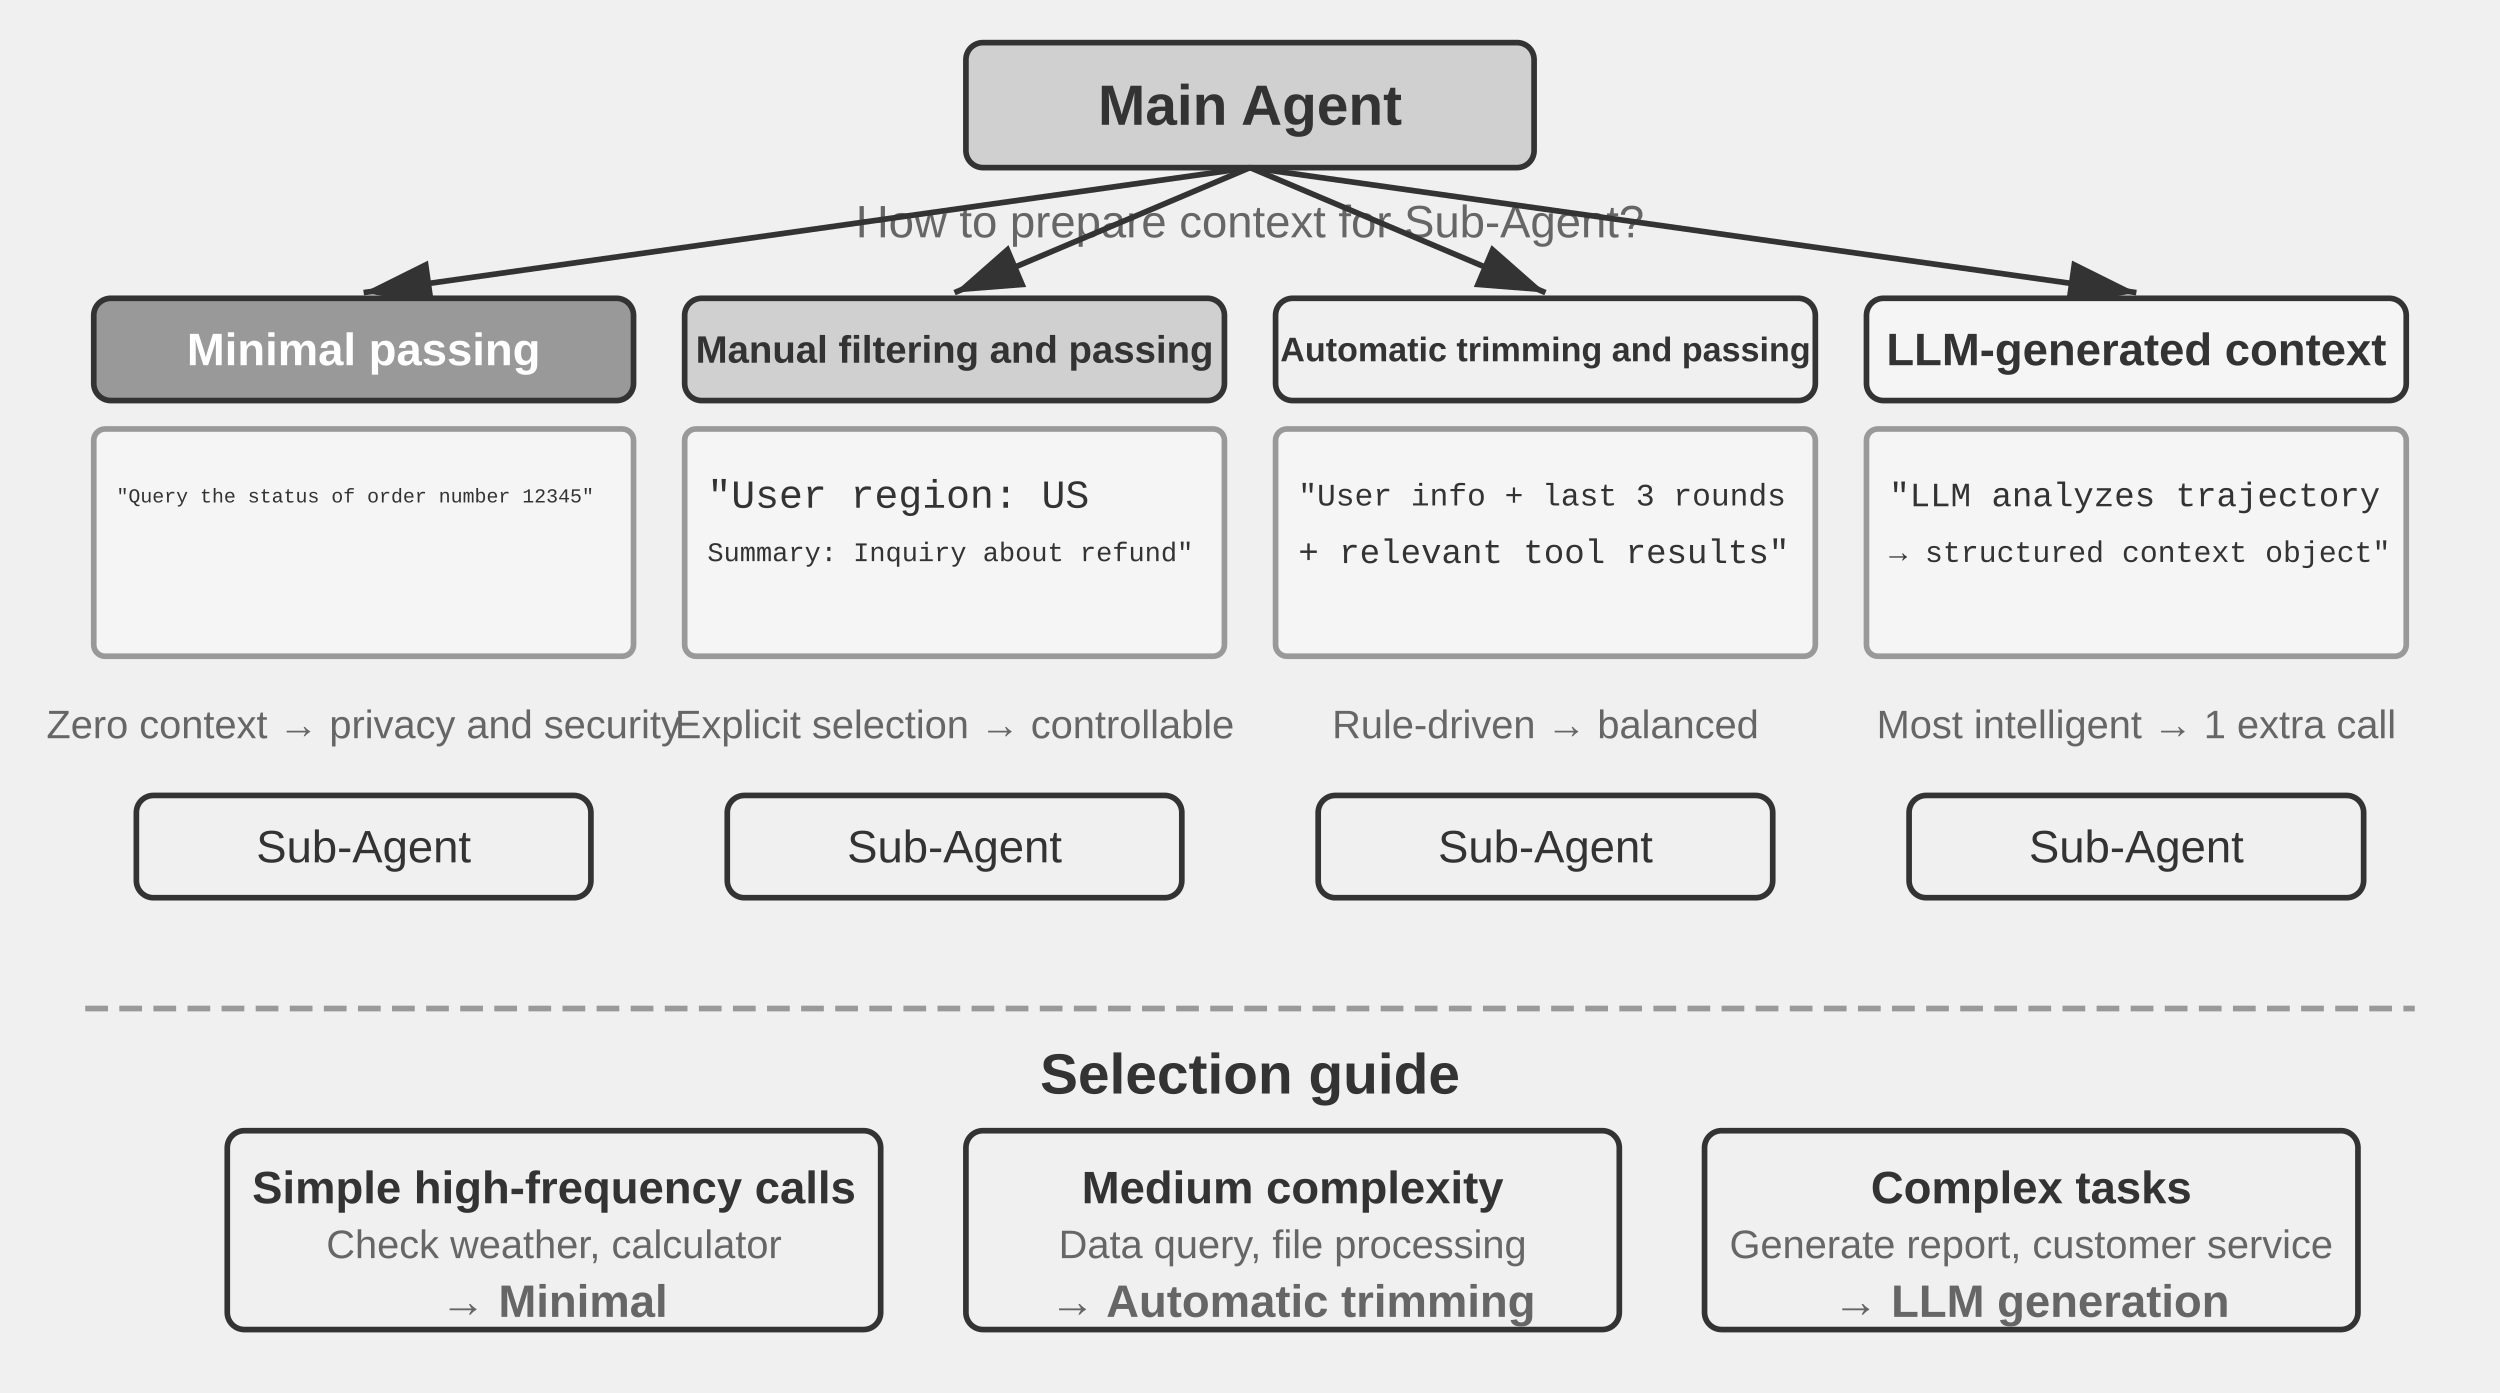
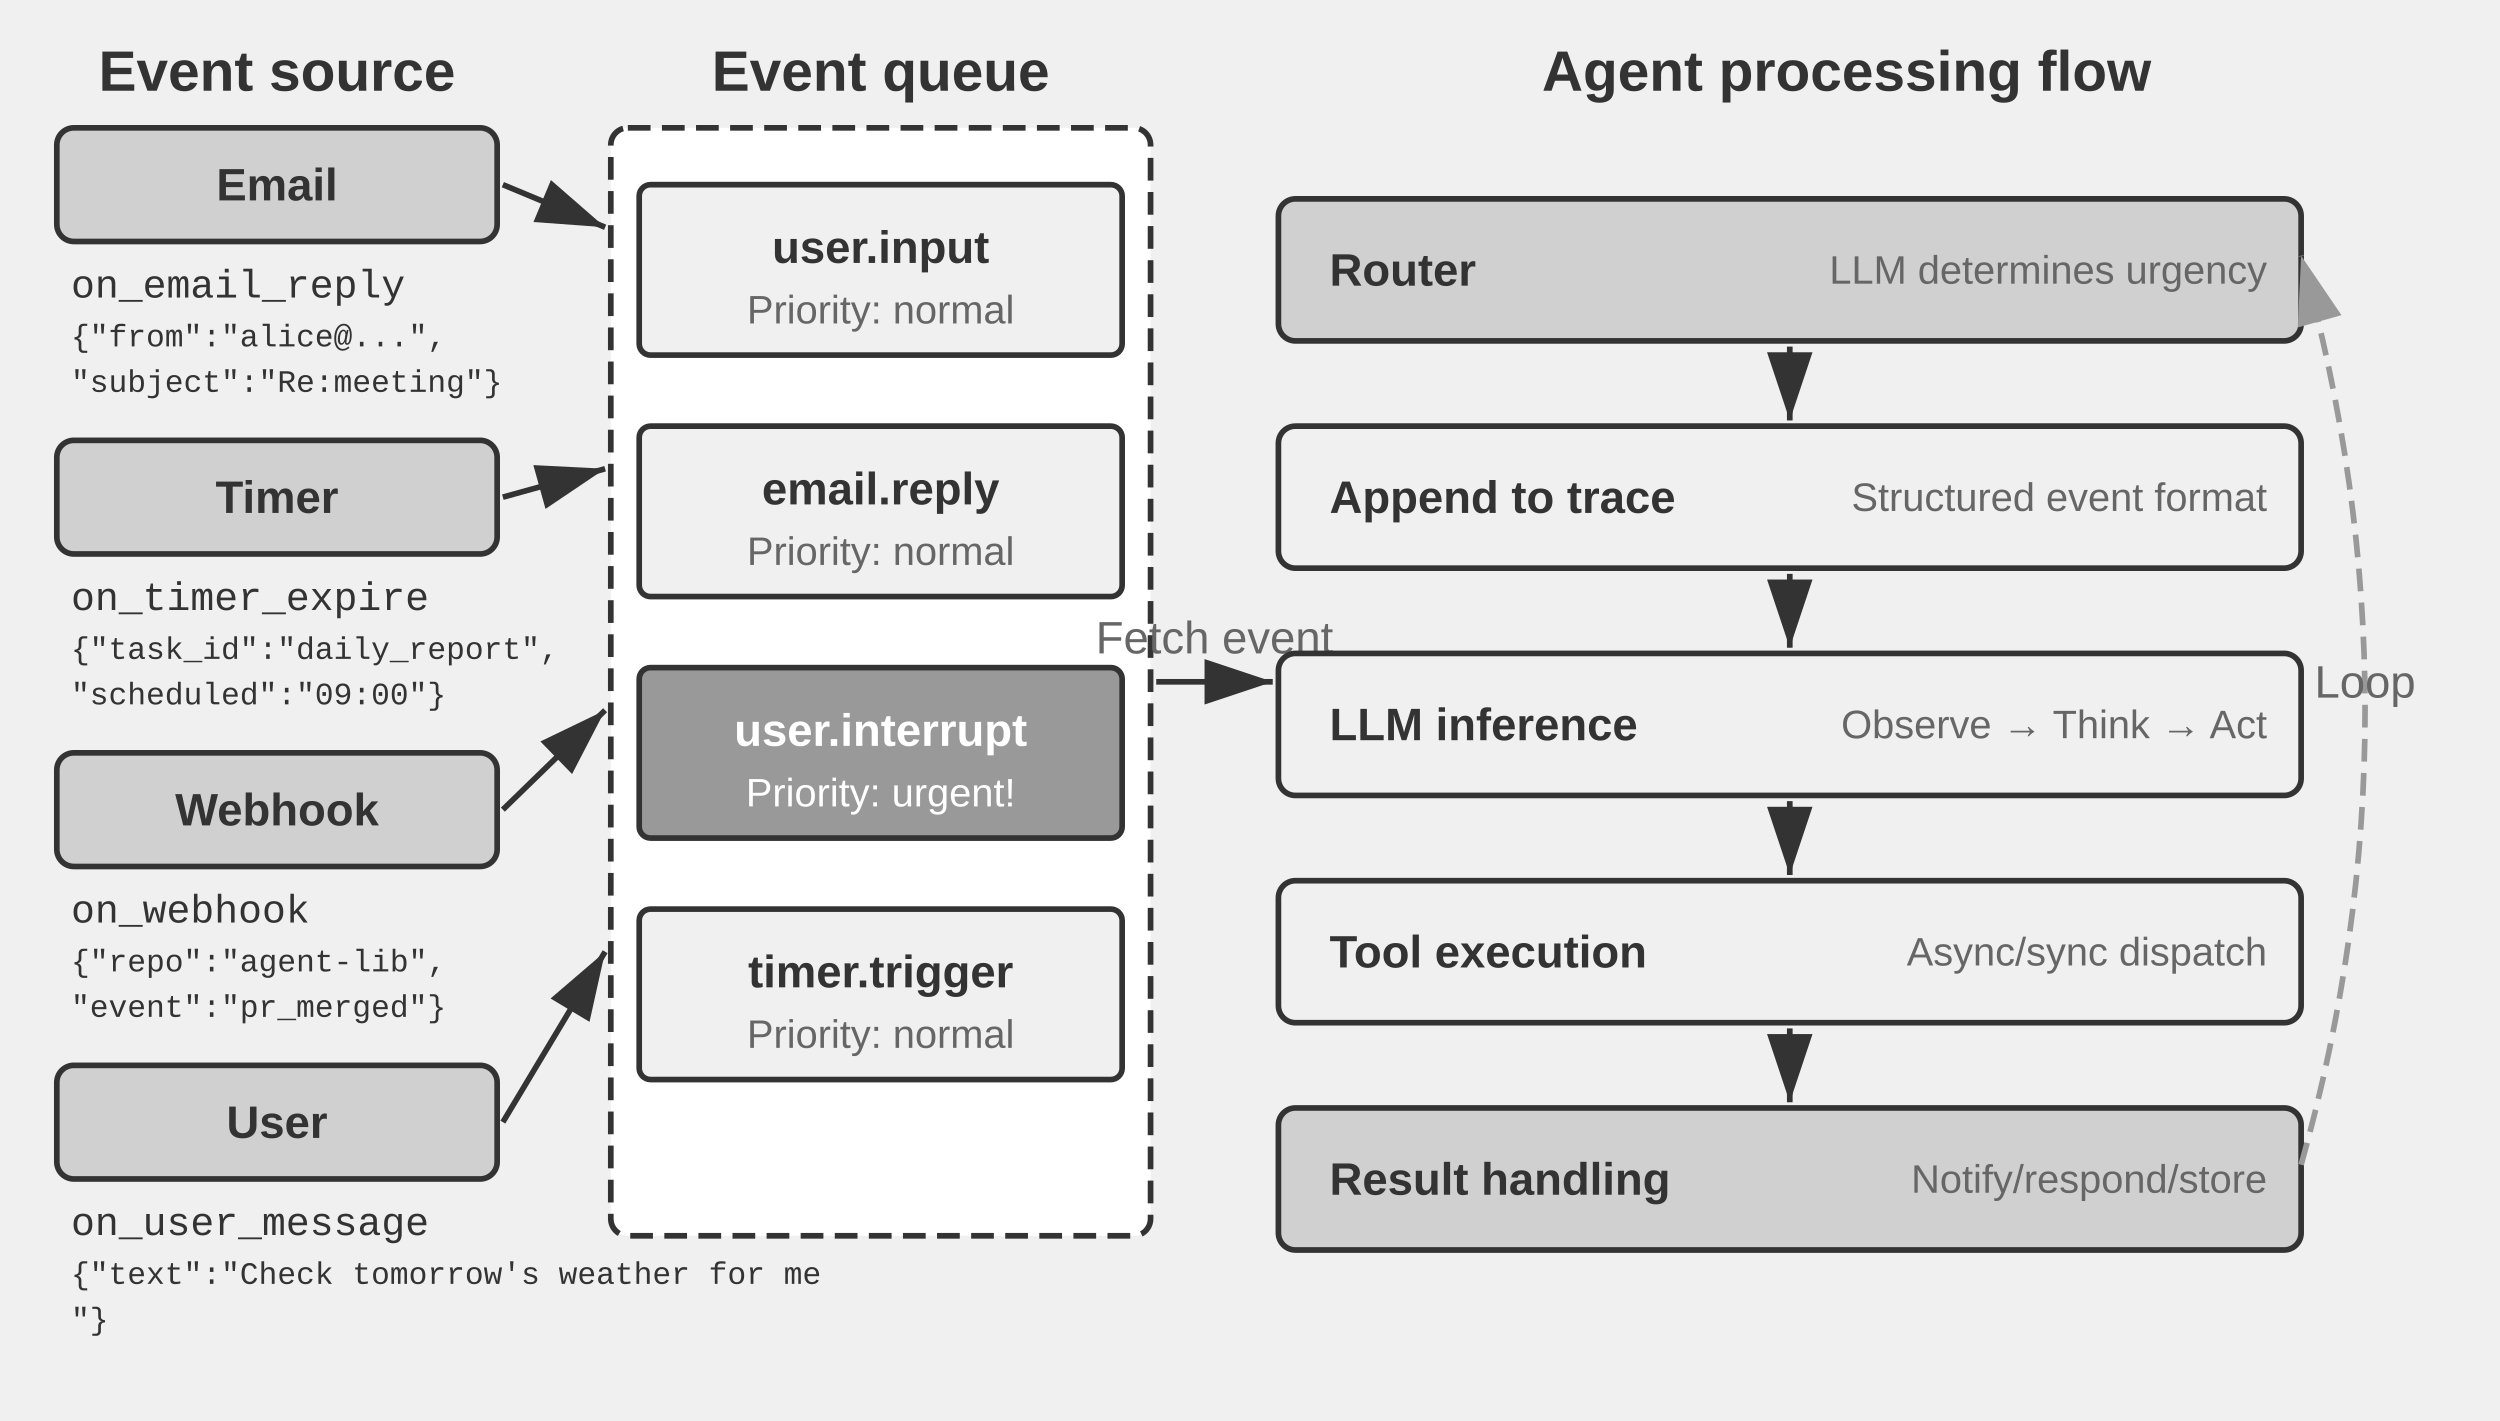
- <svg xmlns="http://www.w3.org/2000/svg" viewBox="0 40 880 490" width="880" height="490" style="background:#ffffff">
+ <svg xmlns="http://www.w3.org/2000/svg" viewBox="0 40 880 500" width="880" height="500" style="background:#ffffff">
  <defs>
    <marker id="ah" markerWidth="12" markerHeight="8" refX="12" refY="4" orient="auto">
      <polygon points="0 0, 12 4, 0 8" fill="#333333" />
    </marker>
    <marker id="ah-light" markerWidth="12" markerHeight="8" refX="12" refY="4" orient="auto">
      <polygon points="0 0, 12 4, 0 8" fill="#999999" />
    </marker>
  </defs>
-   <rect x="340.0" y="55" width="200" height="44" rx="6" fill="#d0d0d0" stroke="#333333" stroke-width="2" />
-   <text x="440.0" y="77.0" font-family="Arial, 'Helvetica Neue', Helvetica, 'PingFang SC', 'Microsoft YaHei', sans-serif" font-size="20" fill="#333333" text-anchor="middle" dominant-baseline="central" font-weight="bold">Main Agent</text>
-   <text x="440.0" y="118" font-family="Arial, 'Helvetica Neue', Helvetica, 'PingFang SC', 'Microsoft YaHei', sans-serif" font-size="16" fill="#666666" text-anchor="middle" dominant-baseline="central" font-weight="normal">How to prepare context for Sub-Agent?</text>
-   <line x1="440.0" y1="99" x2="128.0" y2="143" stroke="#333333" stroke-width="2" marker-end="url(#ah)" />
-   <rect x="33.0" y="145" width="190" height="36" rx="6" fill="#999999" stroke="#333333" stroke-width="2" />
-   <text x="128.0" y="163" font-family="Arial, 'Helvetica Neue', Helvetica, 'PingFang SC', 'Microsoft YaHei', sans-serif" font-size="16" fill="#ffffff" text-anchor="middle" dominant-baseline="central" font-weight="bold">Minimal passing</text>
-   <rect x="33.0" y="191" width="190" height="80" rx="4" fill="#f5f5f5" stroke="#999999" stroke-width="2" />
-   <text x="41.0" y="215" font-family="'Courier New', Courier, monospace" font-size="7" fill="#333333" text-anchor="start" dominant-baseline="central">"Query the status of order number 12345"</text>
-   <text x="128.0" y="295" font-family="Arial, 'Helvetica Neue', Helvetica, 'PingFang SC', 'Microsoft YaHei', sans-serif" font-size="14" fill="#666666" text-anchor="middle" dominant-baseline="central" font-weight="normal">Zero context → privacy and security</text>
-   <rect x="48.0" y="320" width="160" height="36" rx="6" fill="#f0f0f0" stroke="#333333" stroke-width="2" />
-   <text x="128.0" y="338.0" font-family="Arial, 'Helvetica Neue', Helvetica, 'PingFang SC', 'Microsoft YaHei', sans-serif" font-size="16" fill="#333333" text-anchor="middle" dominant-baseline="central" font-weight="normal">Sub-Agent</text>
-   <line x1="440.0" y1="99" x2="336.0" y2="143" stroke="#333333" stroke-width="2" marker-end="url(#ah)" />
-   <rect x="241.0" y="145" width="190" height="36" rx="6" fill="#d0d0d0" stroke="#333333" stroke-width="2" />
-   <text x="336.0" y="163" font-family="Arial, 'Helvetica Neue', Helvetica, 'PingFang SC', 'Microsoft YaHei', sans-serif" font-size="13.5" fill="#333333" text-anchor="middle" dominant-baseline="central" font-weight="bold">Manual filtering and passing</text>
-   <rect x="241.0" y="191" width="190" height="80" rx="4" fill="#f5f5f5" stroke="#999999" stroke-width="2" />
-   <text x="249.0" y="215" font-family="'Courier New', Courier, monospace" font-size="14" fill="#333333" text-anchor="start" dominant-baseline="central">"User region: US</text>
-   <text x="249.0" y="235" font-family="'Courier New', Courier, monospace" font-size="9.5" fill="#333333" text-anchor="start" dominant-baseline="central">Summary: Inquiry about refund"</text>
-   <text x="336.0" y="295" font-family="Arial, 'Helvetica Neue', Helvetica, 'PingFang SC', 'Microsoft YaHei', sans-serif" font-size="14" fill="#666666" text-anchor="middle" dominant-baseline="central" font-weight="normal">Explicit selection → controllable</text>
-   <rect x="256.0" y="320" width="160" height="36" rx="6" fill="#f0f0f0" stroke="#333333" stroke-width="2" />
-   <text x="336.0" y="338.0" font-family="Arial, 'Helvetica Neue', Helvetica, 'PingFang SC', 'Microsoft YaHei', sans-serif" font-size="16" fill="#333333" text-anchor="middle" dominant-baseline="central" font-weight="normal">Sub-Agent</text>
-   <line x1="440.0" y1="99" x2="544.0" y2="143" stroke="#333333" stroke-width="2" marker-end="url(#ah)" />
-   <rect x="449.0" y="145" width="190" height="36" rx="6" fill="#f0f0f0" stroke="#333333" stroke-width="2" />
-   <text x="544.0" y="163" font-family="Arial, 'Helvetica Neue', Helvetica, 'PingFang SC', 'Microsoft YaHei', sans-serif" font-size="12" fill="#333333" text-anchor="middle" dominant-baseline="central" font-weight="bold">Automatic trimming and passing</text>
-   <rect x="449.0" y="191" width="190" height="80" rx="4" fill="#f5f5f5" stroke="#999999" stroke-width="2" />
-   <text x="457.0" y="215" font-family="'Courier New', Courier, monospace" font-size="11" fill="#333333" text-anchor="start" dominant-baseline="central">"User info + last 3 rounds</text>
-   <text x="457.0" y="235" font-family="'Courier New', Courier, monospace" font-size="12" fill="#333333" text-anchor="start" dominant-baseline="central">+ relevant tool results"</text>
-   <text x="544.0" y="295" font-family="Arial, 'Helvetica Neue', Helvetica, 'PingFang SC', 'Microsoft YaHei', sans-serif" font-size="14" fill="#666666" text-anchor="middle" dominant-baseline="central" font-weight="normal">Rule-driven → balanced</text>
-   <rect x="464.0" y="320" width="160" height="36" rx="6" fill="#f0f0f0" stroke="#333333" stroke-width="2" />
-   <text x="544.0" y="338.0" font-family="Arial, 'Helvetica Neue', Helvetica, 'PingFang SC', 'Microsoft YaHei', sans-serif" font-size="16" fill="#333333" text-anchor="middle" dominant-baseline="central" font-weight="normal">Sub-Agent</text>
-   <line x1="440.0" y1="99" x2="752.0" y2="143" stroke="#333333" stroke-width="2" marker-end="url(#ah)" />
-   <rect x="657.0" y="145" width="190" height="36" rx="6" fill="#f5f5f5" stroke="#333333" stroke-width="2" />
-   <text x="752.0" y="163" font-family="Arial, 'Helvetica Neue', Helvetica, 'PingFang SC', 'Microsoft YaHei', sans-serif" font-size="16" fill="#333333" text-anchor="middle" dominant-baseline="central" font-weight="bold">LLM-generated context</text>
-   <rect x="657.0" y="191" width="190" height="80" rx="4" fill="#f5f5f5" stroke="#999999" stroke-width="2" />
-   <text x="665.0" y="215" font-family="'Courier New', Courier, monospace" font-size="12" fill="#333333" text-anchor="start" dominant-baseline="central">"LLM analyzes trajectory</text>
-   <text x="665.0" y="235" font-family="'Courier New', Courier, monospace" font-size="10.5" fill="#333333" text-anchor="start" dominant-baseline="central">→ structured context object"</text>
-   <text x="752.0" y="295" font-family="Arial, 'Helvetica Neue', Helvetica, 'PingFang SC', 'Microsoft YaHei', sans-serif" font-size="14" fill="#666666" text-anchor="middle" dominant-baseline="central" font-weight="normal">Most intelligent → 1 extra call</text>
-   <rect x="672.0" y="320" width="160" height="36" rx="6" fill="#f0f0f0" stroke="#333333" stroke-width="2" />
-   <text x="752.0" y="338.0" font-family="Arial, 'Helvetica Neue', Helvetica, 'PingFang SC', 'Microsoft YaHei', sans-serif" font-size="16" fill="#333333" text-anchor="middle" dominant-baseline="central" font-weight="normal">Sub-Agent</text>
-   <line x1="30" y1="395" x2="850" y2="395" stroke="#999999" stroke-width="2" stroke-dasharray="8,4" />
-   <text x="440.0" y="418" font-family="Arial, 'Helvetica Neue', Helvetica, 'PingFang SC', 'Microsoft YaHei', sans-serif" font-size="20" fill="#333333" text-anchor="middle" dominant-baseline="central" font-weight="bold">Selection guide</text>
-   <rect x="80" y="438" width="230" height="70" rx="6" fill="#f0f0f0" stroke="#333333" stroke-width="2" />
-   <text x="195" y="458" font-family="Arial, 'Helvetica Neue', Helvetica, 'PingFang SC', 'Microsoft YaHei', sans-serif" font-size="16" fill="#333333" text-anchor="middle" dominant-baseline="central" font-weight="bold">Simple high-frequency calls</text>
-   <text x="195" y="478" font-family="Arial, 'Helvetica Neue', Helvetica, 'PingFang SC', 'Microsoft YaHei', sans-serif" font-size="14" fill="#666666" text-anchor="middle" dominant-baseline="central" font-weight="normal">Check weather, calculator</text>
-   <text x="195" y="498" font-family="Arial, 'Helvetica Neue', Helvetica, 'PingFang SC', 'Microsoft YaHei', sans-serif" font-size="16" fill="#666666" text-anchor="middle" dominant-baseline="central" font-weight="bold">→ Minimal</text>
-   <rect x="340" y="438" width="230" height="70" rx="6" fill="#f0f0f0" stroke="#333333" stroke-width="2" />
-   <text x="455" y="458" font-family="Arial, 'Helvetica Neue', Helvetica, 'PingFang SC', 'Microsoft YaHei', sans-serif" font-size="16" fill="#333333" text-anchor="middle" dominant-baseline="central" font-weight="bold">Medium complexity</text>
-   <text x="455" y="478" font-family="Arial, 'Helvetica Neue', Helvetica, 'PingFang SC', 'Microsoft YaHei', sans-serif" font-size="14" fill="#666666" text-anchor="middle" dominant-baseline="central" font-weight="normal">Data query, file processing</text>
-   <text x="455" y="498" font-family="Arial, 'Helvetica Neue', Helvetica, 'PingFang SC', 'Microsoft YaHei', sans-serif" font-size="16" fill="#666666" text-anchor="middle" dominant-baseline="central" font-weight="bold">→ Automatic trimming</text>
-   <rect x="600" y="438" width="230" height="70" rx="6" fill="#f0f0f0" stroke="#333333" stroke-width="2" />
-   <text x="715" y="458" font-family="Arial, 'Helvetica Neue', Helvetica, 'PingFang SC', 'Microsoft YaHei', sans-serif" font-size="16" fill="#333333" text-anchor="middle" dominant-baseline="central" font-weight="bold">Complex tasks</text>
-   <text x="715" y="478" font-family="Arial, 'Helvetica Neue', Helvetica, 'PingFang SC', 'Microsoft YaHei', sans-serif" font-size="14" fill="#666666" text-anchor="middle" dominant-baseline="central" font-weight="normal">Generate report, customer service</text>
-   <text x="715" y="498" font-family="Arial, 'Helvetica Neue', Helvetica, 'PingFang SC', 'Microsoft YaHei', sans-serif" font-size="16" fill="#666666" text-anchor="middle" dominant-baseline="central" font-weight="bold">→ LLM generation</text>
+   <text x="97.5" y="65" font-family="Arial, 'Helvetica Neue', Helvetica, 'PingFang SC', 'Microsoft YaHei', sans-serif" font-size="20" fill="#333333" text-anchor="middle" dominant-baseline="central" font-weight="bold">Event source</text>
+   <rect x="20" y="85" width="155" height="40" rx="6" fill="#d0d0d0" stroke="#333333" stroke-width="2" />
+   <text x="97.5" y="105.0" font-family="Arial, 'Helvetica Neue', Helvetica, 'PingFang SC', 'Microsoft YaHei', sans-serif" font-size="16" fill="#333333" text-anchor="middle" dominant-baseline="central" font-weight="bold">Email</text>
+   <text x="25" y="141" font-family="'Courier New', Courier, monospace" font-size="14" fill="#333333" text-anchor="start" dominant-baseline="central">on_email_reply</text>
+   <text x="25" y="159" font-family="'Courier New', Courier, monospace" font-size="11" fill="#333333" text-anchor="start" dominant-baseline="central">{"from":"alice@...",</text>
+   <text x="25" y="175" font-family="'Courier New', Courier, monospace" font-size="11" fill="#333333" text-anchor="start" dominant-baseline="central"> "subject":"Re:meeting"}</text>
+   <rect x="20" y="195" width="155" height="40" rx="6" fill="#d0d0d0" stroke="#333333" stroke-width="2" />
+   <text x="97.5" y="215.0" font-family="Arial, 'Helvetica Neue', Helvetica, 'PingFang SC', 'Microsoft YaHei', sans-serif" font-size="16" fill="#333333" text-anchor="middle" dominant-baseline="central" font-weight="bold">Timer</text>
+   <text x="25" y="251" font-family="'Courier New', Courier, monospace" font-size="14" fill="#333333" text-anchor="start" dominant-baseline="central">on_timer_expire</text>
+   <text x="25" y="269" font-family="'Courier New', Courier, monospace" font-size="11" fill="#333333" text-anchor="start" dominant-baseline="central">{"task_id":"daily_report",</text>
+   <text x="25" y="285" font-family="'Courier New', Courier, monospace" font-size="11" fill="#333333" text-anchor="start" dominant-baseline="central"> "scheduled":"09:00"}</text>
+   <rect x="20" y="305" width="155" height="40" rx="6" fill="#d0d0d0" stroke="#333333" stroke-width="2" />
+   <text x="97.5" y="325.0" font-family="Arial, 'Helvetica Neue', Helvetica, 'PingFang SC', 'Microsoft YaHei', sans-serif" font-size="16" fill="#333333" text-anchor="middle" dominant-baseline="central" font-weight="bold">Webhook</text>
+   <text x="25" y="361" font-family="'Courier New', Courier, monospace" font-size="14" fill="#333333" text-anchor="start" dominant-baseline="central">on_webhook</text>
+   <text x="25" y="379" font-family="'Courier New', Courier, monospace" font-size="11" fill="#333333" text-anchor="start" dominant-baseline="central">{"repo":"agent-lib",</text>
+   <text x="25" y="395" font-family="'Courier New', Courier, monospace" font-size="11" fill="#333333" text-anchor="start" dominant-baseline="central"> "event":"pr_merged"}</text>
+   <rect x="20" y="415" width="155" height="40" rx="6" fill="#d0d0d0" stroke="#333333" stroke-width="2" />
+   <text x="97.5" y="435.0" font-family="Arial, 'Helvetica Neue', Helvetica, 'PingFang SC', 'Microsoft YaHei', sans-serif" font-size="16" fill="#333333" text-anchor="middle" dominant-baseline="central" font-weight="bold">User</text>
+   <text x="25" y="471" font-family="'Courier New', Courier, monospace" font-size="14" fill="#333333" text-anchor="start" dominant-baseline="central">on_user_message</text>
+   <text x="25" y="489" font-family="'Courier New', Courier, monospace" font-size="11" fill="#333333" text-anchor="start" dominant-baseline="central">{"text":"Check tomorrow's weather for me</text>
+   <text x="25" y="505" font-family="'Courier New', Courier, monospace" font-size="11" fill="#333333" text-anchor="start" dominant-baseline="central">"}</text>
+   <text x="310.0" y="65" font-family="Arial, 'Helvetica Neue', Helvetica, 'PingFang SC', 'Microsoft YaHei', sans-serif" font-size="20" fill="#333333" text-anchor="middle" dominant-baseline="central" font-weight="bold">Event queue</text>
+   <rect x="215" y="85" width="190" height="390" rx="6" fill="#ffffff" stroke="#333333" stroke-width="2" stroke-dasharray="8,4" />
+   <rect x="225" y="105" width="170" height="60" rx="4" fill="#f0f0f0" stroke="#333333" stroke-width="2" />
+   <text x="310.0" y="127" font-family="Arial, 'Helvetica Neue', Helvetica, 'PingFang SC', 'Microsoft YaHei', sans-serif" font-size="16" fill="#333333" text-anchor="middle" dominant-baseline="central" font-weight="bold">user.input</text>
+   <text x="310.0" y="149" font-family="Arial, 'Helvetica Neue', Helvetica, 'PingFang SC', 'Microsoft YaHei', sans-serif" font-size="14" fill="#666666" text-anchor="middle" dominant-baseline="central" font-weight="normal">Priority: normal</text>
+   <rect x="225" y="190" width="170" height="60" rx="4" fill="#f0f0f0" stroke="#333333" stroke-width="2" />
+   <text x="310.0" y="212" font-family="Arial, 'Helvetica Neue', Helvetica, 'PingFang SC', 'Microsoft YaHei', sans-serif" font-size="16" fill="#333333" text-anchor="middle" dominant-baseline="central" font-weight="bold">email.reply</text>
+   <text x="310.0" y="234" font-family="Arial, 'Helvetica Neue', Helvetica, 'PingFang SC', 'Microsoft YaHei', sans-serif" font-size="14" fill="#666666" text-anchor="middle" dominant-baseline="central" font-weight="normal">Priority: normal</text>
+   <rect x="225" y="275" width="170" height="60" rx="4" fill="#999999" stroke="#333333" stroke-width="2" />
+   <text x="310.0" y="297" font-family="Arial, 'Helvetica Neue', Helvetica, 'PingFang SC', 'Microsoft YaHei', sans-serif" font-size="16" fill="#ffffff" text-anchor="middle" dominant-baseline="central" font-weight="bold">user.interrupt</text>
+   <text x="310.0" y="319" font-family="Arial, 'Helvetica Neue', Helvetica, 'PingFang SC', 'Microsoft YaHei', sans-serif" font-size="14" fill="#ffffff" text-anchor="middle" dominant-baseline="central" font-weight="normal">Priority: urgent!</text>
+   <rect x="225" y="360" width="170" height="60" rx="4" fill="#f0f0f0" stroke="#333333" stroke-width="2" />
+   <text x="310.0" y="382" font-family="Arial, 'Helvetica Neue', Helvetica, 'PingFang SC', 'Microsoft YaHei', sans-serif" font-size="16" fill="#333333" text-anchor="middle" dominant-baseline="central" font-weight="bold">timer.trigger</text>
+   <text x="310.0" y="404" font-family="Arial, 'Helvetica Neue', Helvetica, 'PingFang SC', 'Microsoft YaHei', sans-serif" font-size="14" fill="#666666" text-anchor="middle" dominant-baseline="central" font-weight="normal">Priority: normal</text>
+   <line x1="177" y1="105" x2="213" y2="120" stroke="#333333" stroke-width="2" marker-end="url(#ah)" />
+   <line x1="177" y1="215" x2="213" y2="205" stroke="#333333" stroke-width="2" marker-end="url(#ah)" />
+   <line x1="177" y1="325" x2="213" y2="290" stroke="#333333" stroke-width="2" marker-end="url(#ah)" />
+   <line x1="177" y1="435" x2="213" y2="375" stroke="#333333" stroke-width="2" marker-end="url(#ah)" />
+   <text x="650" y="65" font-family="Arial, 'Helvetica Neue', Helvetica, 'PingFang SC', 'Microsoft YaHei', sans-serif" font-size="20" fill="#333333" text-anchor="middle" dominant-baseline="central" font-weight="bold">Agent processing flow</text>
+   <line x1="407" y1="280" x2="448" y2="280" stroke="#333333" stroke-width="2" marker-end="url(#ah)" />
+   <text x="427.5" y="270.0" font-family="Arial, 'Helvetica Neue', Helvetica, 'PingFang SC', 'Microsoft YaHei', sans-serif" font-size="16" fill="#666666" text-anchor="middle">Fetch event</text>
+   <rect x="450" y="110" width="360" height="50" rx="6" fill="#d0d0d0" stroke="#333333" stroke-width="2" />
+   <text x="468" y="135.0" font-family="Arial, 'Helvetica Neue', Helvetica, 'PingFang SC', 'Microsoft YaHei', sans-serif" font-size="16" fill="#333333" text-anchor="start" dominant-baseline="central" font-weight="bold">Router</text>
+   <text x="798" y="135.0" font-family="Arial, 'Helvetica Neue', Helvetica, 'PingFang SC', 'Microsoft YaHei', sans-serif" font-size="14" fill="#666666" text-anchor="end" dominant-baseline="central" font-weight="normal">LLM determines urgency</text>
+   <line x1="630.0" y1="162" x2="630.0" y2="188" stroke="#333333" stroke-width="2" marker-end="url(#ah)" />
+   <rect x="450" y="190" width="360" height="50" rx="6" fill="#f0f0f0" stroke="#333333" stroke-width="2" />
+   <text x="468" y="215.0" font-family="Arial, 'Helvetica Neue', Helvetica, 'PingFang SC', 'Microsoft YaHei', sans-serif" font-size="16" fill="#333333" text-anchor="start" dominant-baseline="central" font-weight="bold">Append to trace</text>
+   <text x="798" y="215.0" font-family="Arial, 'Helvetica Neue', Helvetica, 'PingFang SC', 'Microsoft YaHei', sans-serif" font-size="14" fill="#666666" text-anchor="end" dominant-baseline="central" font-weight="normal">Structured event format</text>
+   <line x1="630.0" y1="242" x2="630.0" y2="268" stroke="#333333" stroke-width="2" marker-end="url(#ah)" />
+   <rect x="450" y="270" width="360" height="50" rx="6" fill="#f0f0f0" stroke="#333333" stroke-width="2" />
+   <text x="468" y="295.0" font-family="Arial, 'Helvetica Neue', Helvetica, 'PingFang SC', 'Microsoft YaHei', sans-serif" font-size="16" fill="#333333" text-anchor="start" dominant-baseline="central" font-weight="bold">LLM inference</text>
+   <text x="798" y="295.0" font-family="Arial, 'Helvetica Neue', Helvetica, 'PingFang SC', 'Microsoft YaHei', sans-serif" font-size="14" fill="#666666" text-anchor="end" dominant-baseline="central" font-weight="normal">Observe → Think → Act</text>
+   <line x1="630.0" y1="322" x2="630.0" y2="348" stroke="#333333" stroke-width="2" marker-end="url(#ah)" />
+   <rect x="450" y="350" width="360" height="50" rx="6" fill="#f0f0f0" stroke="#333333" stroke-width="2" />
+   <text x="468" y="375.0" font-family="Arial, 'Helvetica Neue', Helvetica, 'PingFang SC', 'Microsoft YaHei', sans-serif" font-size="16" fill="#333333" text-anchor="start" dominant-baseline="central" font-weight="bold">Tool execution</text>
+   <text x="798" y="375.0" font-family="Arial, 'Helvetica Neue', Helvetica, 'PingFang SC', 'Microsoft YaHei', sans-serif" font-size="14" fill="#666666" text-anchor="end" dominant-baseline="central" font-weight="normal">Async/sync dispatch</text>
+   <line x1="630.0" y1="402" x2="630.0" y2="428" stroke="#333333" stroke-width="2" marker-end="url(#ah)" />
+   <rect x="450" y="430" width="360" height="50" rx="6" fill="#d0d0d0" stroke="#333333" stroke-width="2" />
+   <text x="468" y="455.0" font-family="Arial, 'Helvetica Neue', Helvetica, 'PingFang SC', 'Microsoft YaHei', sans-serif" font-size="16" fill="#333333" text-anchor="start" dominant-baseline="central" font-weight="bold">Result handling</text>
+   <text x="798" y="455.0" font-family="Arial, 'Helvetica Neue', Helvetica, 'PingFang SC', 'Microsoft YaHei', sans-serif" font-size="14" fill="#666666" text-anchor="end" dominant-baseline="central" font-weight="normal">Notify/respond/store</text>
+   <path d="M 810,450 Q 855.0,290.0 810,130" fill="none" stroke="#999999" stroke-width="2" stroke-dasharray="8,4" marker-end="url(#ah-light)" />
+   <text x="832.5" y="280.0" font-family="Arial, 'Helvetica Neue', Helvetica, 'PingFang SC', 'Microsoft YaHei', sans-serif" font-size="16" fill="#666666" text-anchor="middle" dominant-baseline="central" font-weight="normal">Loop</text>
</svg>
